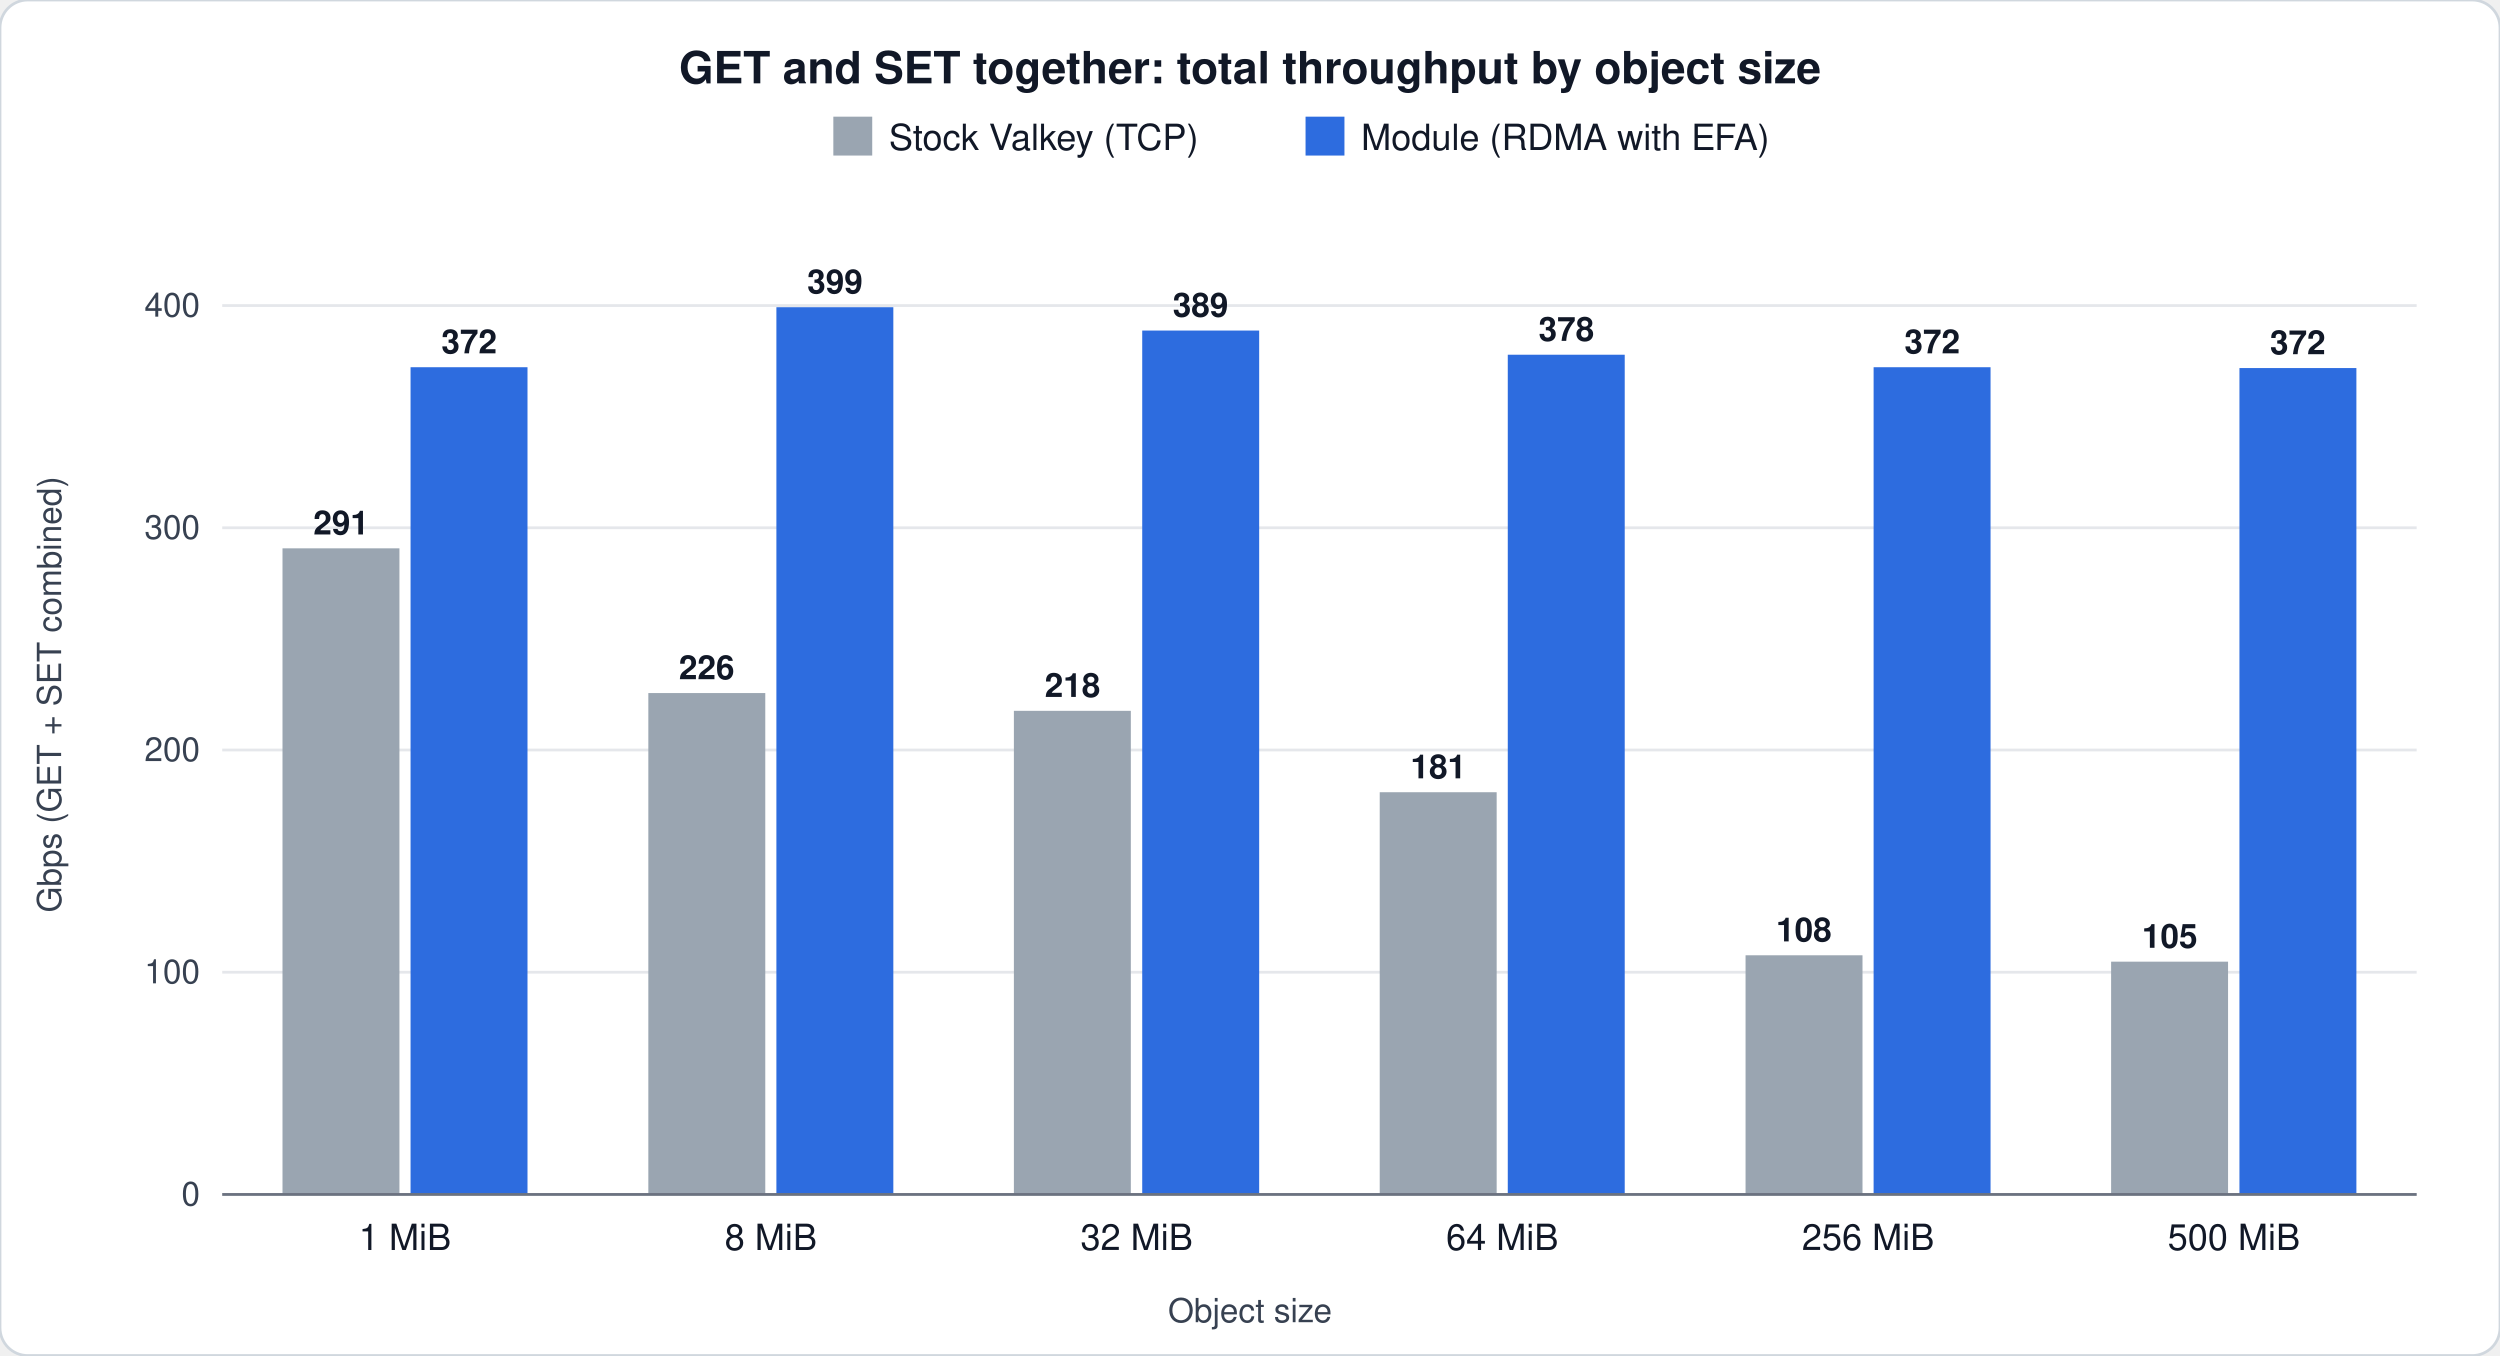
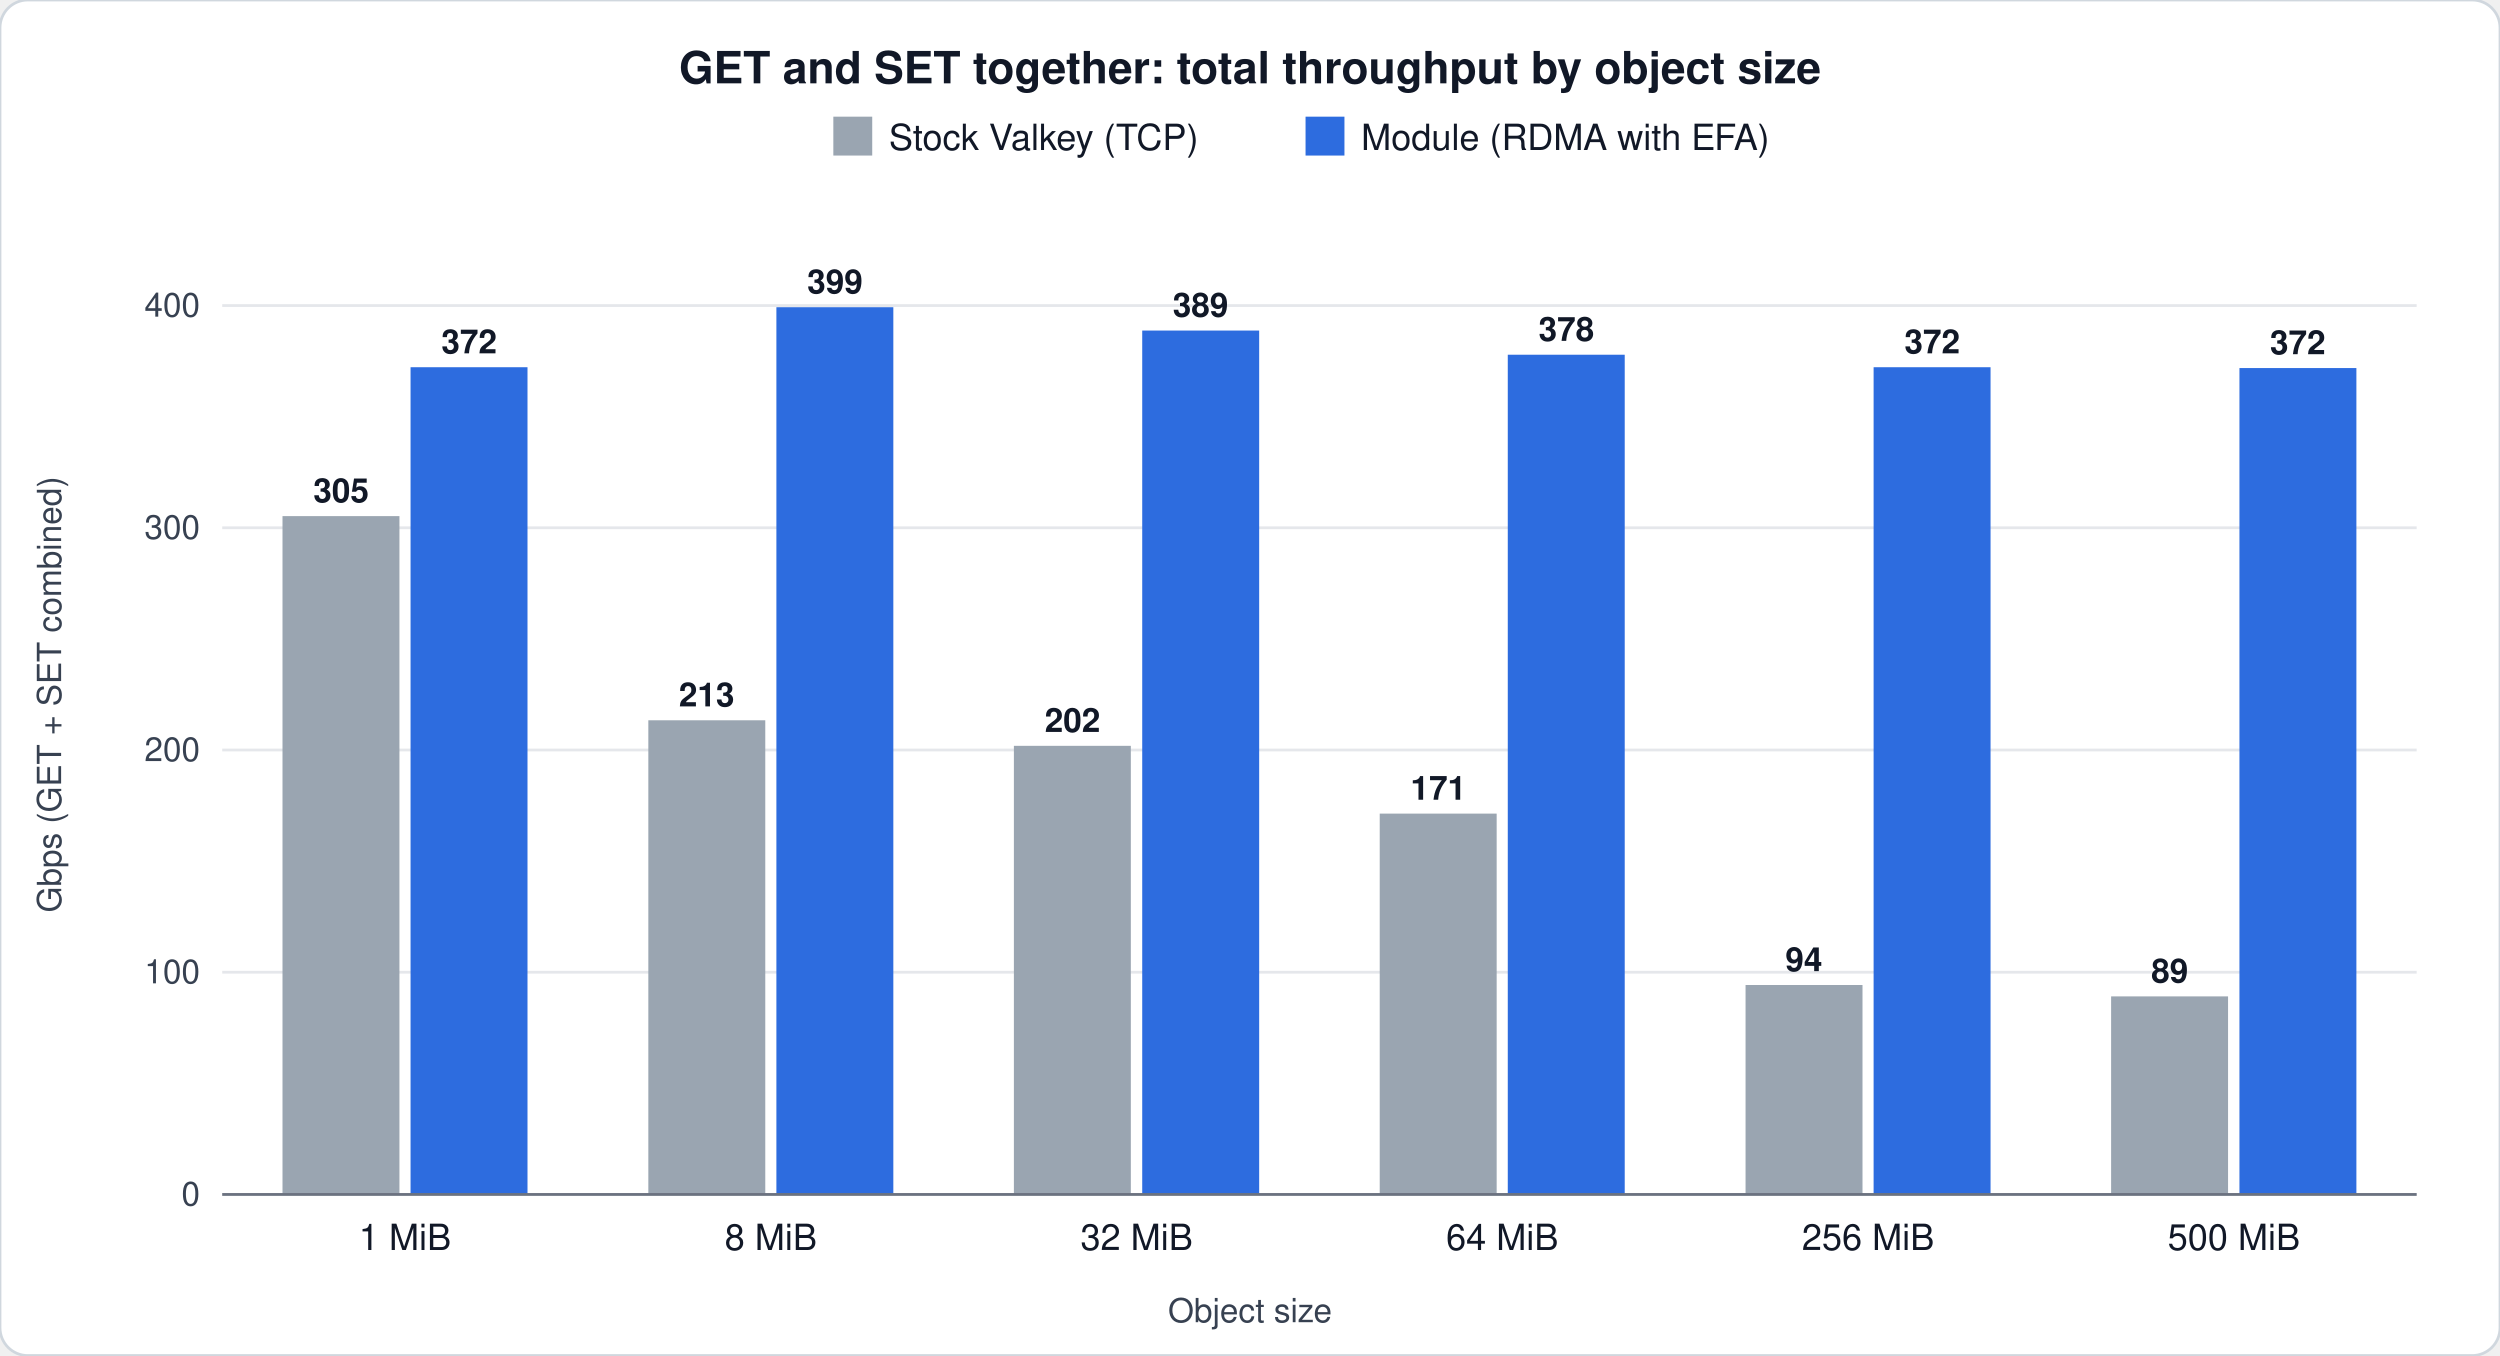
<svg xmlns="http://www.w3.org/2000/svg" viewBox="0 0 900 488" width="900" height="488" font-family="Helvetica, Arial, sans-serif">
  <rect x="0" y="0" width="900" height="488" rx="10" fill="#ffffff" stroke="#d0d7de" />
  <text x="450.0" y="30" text-anchor="middle" font-size="16" font-weight="700" fill="#111827">GET and SET together: total throughput by object size</text>
  <rect x="300.0" y="42" width="14" height="14" fill="#9aa5b1" />
  <text x="320.0" y="54" font-size="13" fill="#111827">Stock Valkey (TCP)</text>
  <rect x="470.0" y="42" width="14" height="14" fill="#2d6cdf" />
  <text x="490.0" y="54" font-size="13" fill="#111827">Module (RDMA with EFA)</text>
  <line x1="80" y1="430.0" x2="870" y2="430.0" stroke="#e5e7eb" />
  <text x="72" y="434.0" text-anchor="end" font-size="12" fill="#374151">0</text>
  <line x1="80" y1="350.0" x2="870" y2="350.0" stroke="#e5e7eb" />
  <text x="72" y="354.0" text-anchor="end" font-size="12" fill="#374151">100</text>
  <line x1="80" y1="270.0" x2="870" y2="270.0" stroke="#e5e7eb" />
  <text x="72" y="274.0" text-anchor="end" font-size="12" fill="#374151">200</text>
  <line x1="80" y1="190.0" x2="870" y2="190.0" stroke="#e5e7eb" />
  <text x="72" y="194.0" text-anchor="end" font-size="12" fill="#374151">300</text>
  <line x1="80" y1="110.0" x2="870" y2="110.0" stroke="#e5e7eb" />
  <text x="72" y="114.0" text-anchor="end" font-size="12" fill="#374151">400</text>
  <text x="22" y="250.0" text-anchor="middle" font-size="12" fill="#374151" transform="rotate(-90 22 250.0)">Gbps (GET + SET combined)</text>
-   <rect x="101.7" y="197.4" width="42.1" height="232.6" fill="#9aa5b1" />
-   <text x="122.8" y="192.4" text-anchor="middle" font-size="12" font-weight="700" fill="#111827">291</text>
+   <rect x="101.7" y="185.8" width="42.1" height="244.2" fill="#9aa5b1" />
+   <text x="122.8" y="180.8" text-anchor="middle" font-size="12" font-weight="700" fill="#111827">305</text>
  <rect x="147.8" y="132.2" width="42.1" height="297.8" fill="#2d6cdf" />
  <text x="168.9" y="127.2" text-anchor="middle" font-size="12" font-weight="700" fill="#111827">372</text>
  <text x="145.8" y="450" text-anchor="middle" font-size="13" fill="#111827">1 MiB</text>
-   <rect x="233.4" y="249.5" width="42.1" height="180.5" fill="#9aa5b1" />
-   <text x="254.4" y="244.5" text-anchor="middle" font-size="12" font-weight="700" fill="#111827">226</text>
+   <rect x="233.4" y="259.3" width="42.1" height="170.7" fill="#9aa5b1" />
+   <text x="254.4" y="254.3" text-anchor="middle" font-size="12" font-weight="700" fill="#111827">213</text>
  <rect x="279.5" y="110.6" width="42.1" height="319.4" fill="#2d6cdf" />
  <text x="300.6" y="105.6" text-anchor="middle" font-size="12" font-weight="700" fill="#111827">399</text>
  <text x="277.5" y="450" text-anchor="middle" font-size="13" fill="#111827">8 MiB</text>
-   <rect x="365.0" y="255.9" width="42.1" height="174.1" fill="#9aa5b1" />
-   <text x="386.1" y="250.9" text-anchor="middle" font-size="12" font-weight="700" fill="#111827">218</text>
+   <rect x="365.0" y="268.5" width="42.1" height="161.5" fill="#9aa5b1" />
+   <text x="386.1" y="263.5" text-anchor="middle" font-size="12" font-weight="700" fill="#111827">202</text>
  <rect x="411.2" y="119.0" width="42.1" height="311.0" fill="#2d6cdf" />
  <text x="432.2" y="114.0" text-anchor="middle" font-size="12" font-weight="700" fill="#111827">389</text>
  <text x="409.2" y="450" text-anchor="middle" font-size="13" fill="#111827">32 MiB</text>
-   <rect x="496.7" y="285.2" width="42.1" height="144.8" fill="#9aa5b1" />
-   <text x="517.8" y="280.2" text-anchor="middle" font-size="12" font-weight="700" fill="#111827">181</text>
+   <rect x="496.7" y="292.9" width="42.1" height="137.1" fill="#9aa5b1" />
+   <text x="517.8" y="287.9" text-anchor="middle" font-size="12" font-weight="700" fill="#111827">171</text>
  <rect x="542.8" y="127.7" width="42.1" height="302.3" fill="#2d6cdf" />
  <text x="563.9" y="122.7" text-anchor="middle" font-size="12" font-weight="700" fill="#111827">378</text>
  <text x="540.8" y="450" text-anchor="middle" font-size="13" fill="#111827">64 MiB</text>
-   <rect x="628.4" y="343.9" width="42.1" height="86.1" fill="#9aa5b1" />
-   <text x="649.4" y="338.9" text-anchor="middle" font-size="12" font-weight="700" fill="#111827">108</text>
+   <rect x="628.4" y="354.6" width="42.1" height="75.4" fill="#9aa5b1" />
+   <text x="649.4" y="349.6" text-anchor="middle" font-size="12" font-weight="700" fill="#111827">94</text>
  <rect x="674.5" y="132.2" width="42.1" height="297.8" fill="#2d6cdf" />
  <text x="695.6" y="127.2" text-anchor="middle" font-size="12" font-weight="700" fill="#111827">372</text>
  <text x="672.5" y="450" text-anchor="middle" font-size="13" fill="#111827">256 MiB</text>
-   <rect x="760.0" y="346.2" width="42.1" height="83.8" fill="#9aa5b1" />
-   <text x="781.1" y="341.2" text-anchor="middle" font-size="12" font-weight="700" fill="#111827">105</text>
+   <rect x="760.0" y="358.7" width="42.1" height="71.3" fill="#9aa5b1" />
+   <text x="781.1" y="353.7" text-anchor="middle" font-size="12" font-weight="700" fill="#111827">89</text>
  <rect x="806.2" y="132.5" width="42.1" height="297.5" fill="#2d6cdf" />
  <text x="827.2" y="127.5" text-anchor="middle" font-size="12" font-weight="700" fill="#111827">372</text>
  <text x="804.2" y="450" text-anchor="middle" font-size="13" fill="#111827">500 MiB</text>
  <line x1="80" y1="430" x2="870" y2="430" stroke="#6b7280" />
  <text x="450.0" y="476" text-anchor="middle" font-size="12" fill="#374151">Object size</text>
</svg>
